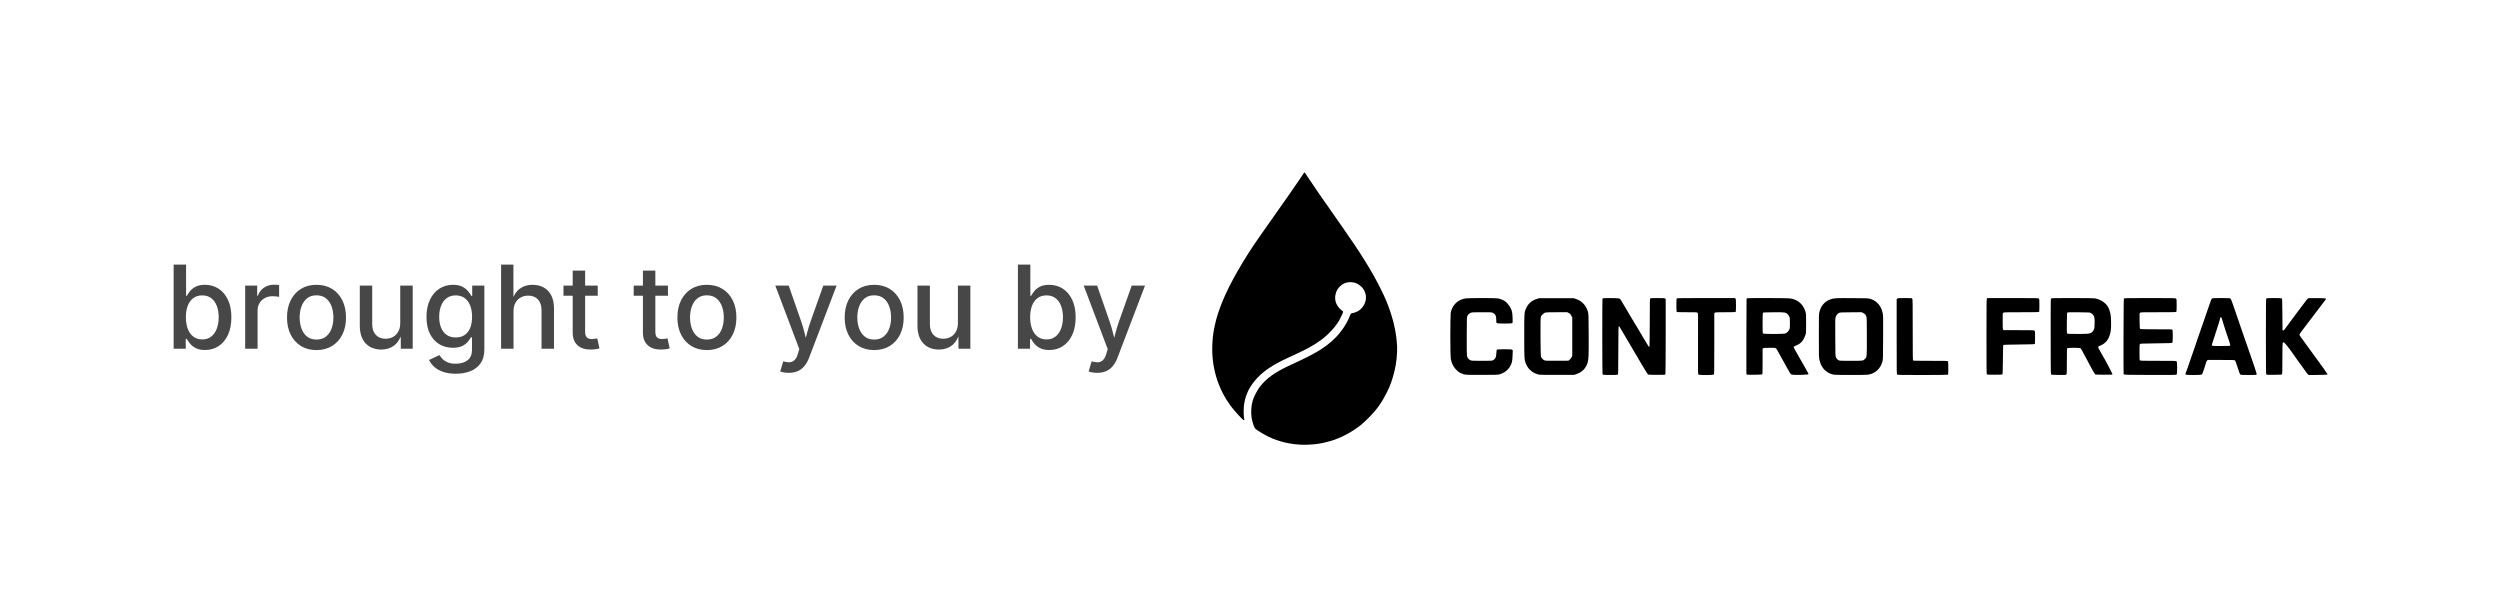
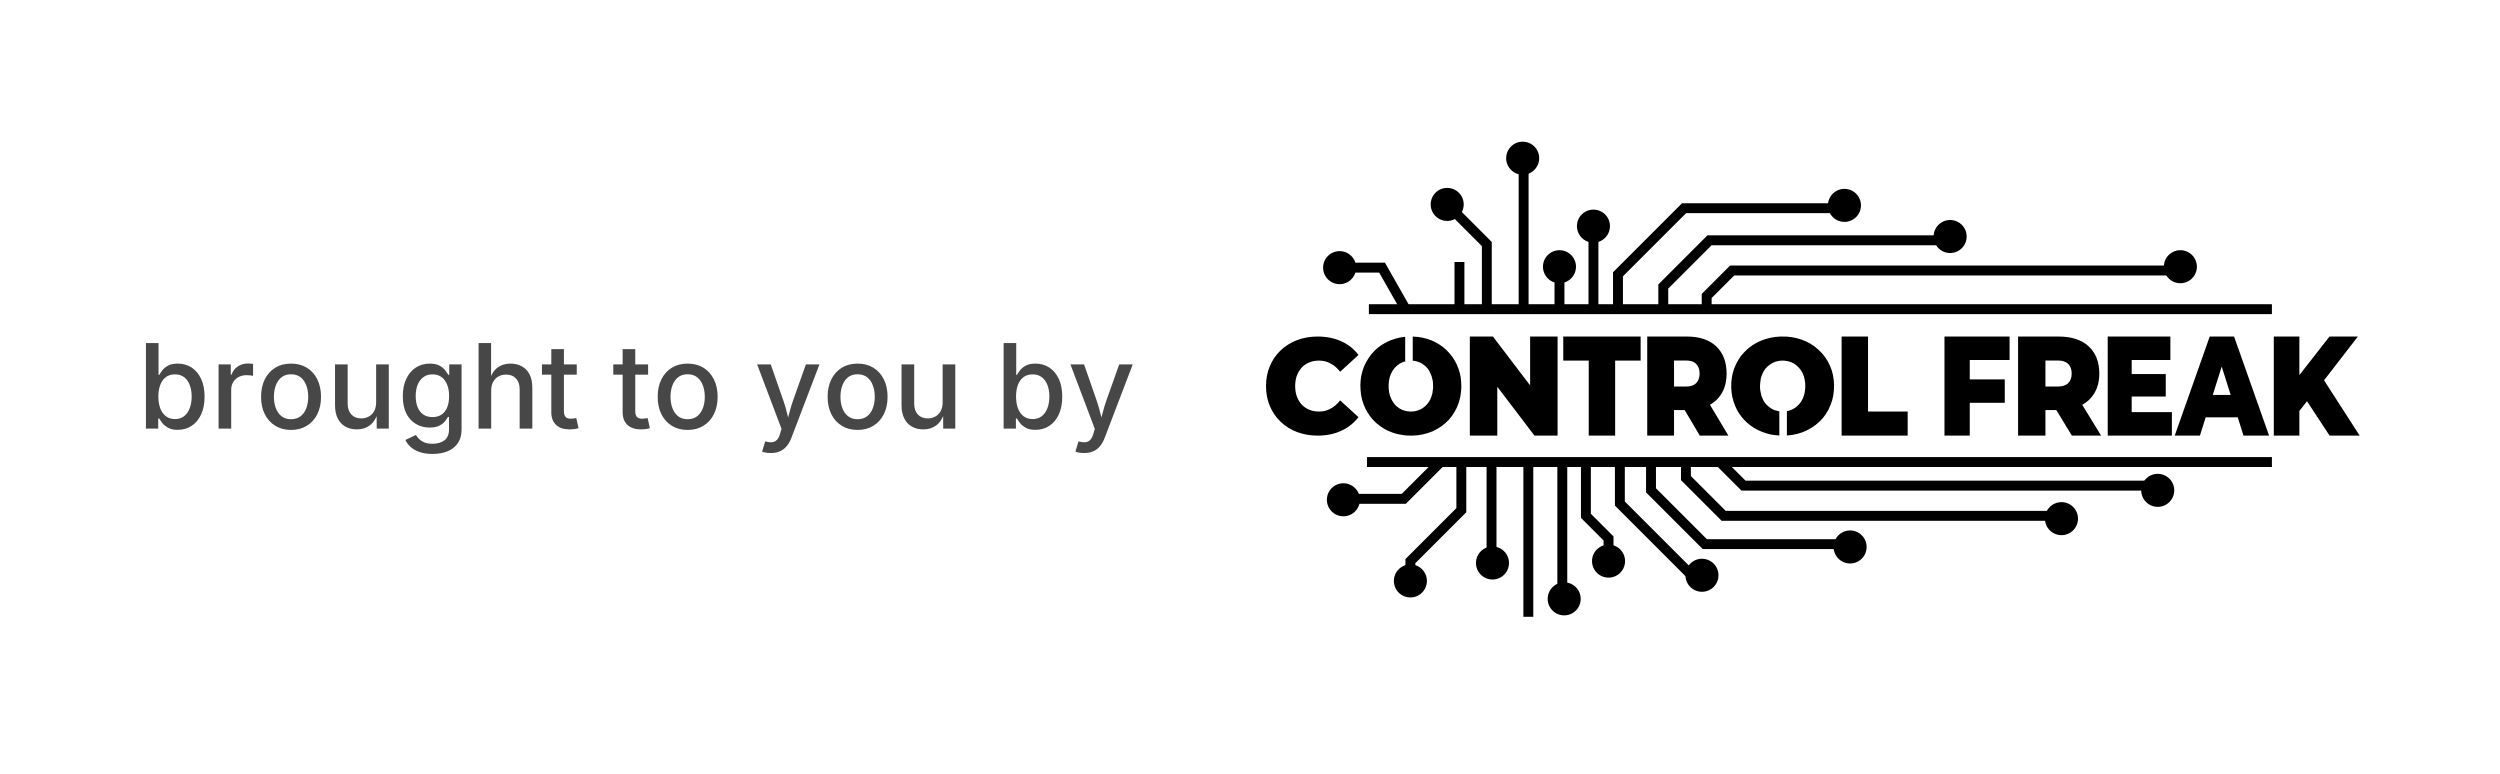
- <svg xmlns="http://www.w3.org/2000/svg" viewBox="0 0 605 149" width="605" height="149" role="img">
-   <path transform="translate(40,84.4)" fill="currentColor" opacity=".72" d="M9.608 0.304Q8.227 0.304 7.347 -0.17Q6.467 -0.643 5.969 -1.274Q5.471 -1.904 5.201 -2.392H4.952V0.0H2.022V-20.371H5.03V-12.796H5.201Q5.468 -13.273 5.953 -13.901Q6.438 -14.529 7.309 -15.003Q8.18 -15.477 9.606 -15.477Q11.449 -15.477 12.888 -14.547Q14.327 -13.617 15.16 -11.854Q15.993 -10.09 15.993 -7.606Q15.993 -5.136 15.173 -3.366Q14.353 -1.596 12.913 -0.646Q11.473 0.304 9.608 0.304ZM8.941 -2.259Q10.256 -2.259 11.141 -2.97Q12.026 -3.681 12.475 -4.898Q12.923 -6.115 12.923 -7.629Q12.923 -9.134 12.48 -10.328Q12.037 -11.523 11.152 -12.218Q10.267 -12.914 8.941 -12.914Q7.651 -12.914 6.768 -12.252Q5.884 -11.59 5.433 -10.407Q4.983 -9.223 4.983 -7.629Q4.983 -6.039 5.439 -4.829Q5.896 -3.619 6.784 -2.939Q7.673 -2.259 8.941 -2.259ZM19.331 0.0V-15.285H22.241V-12.83H22.405Q22.827 -14.076 23.882 -14.788Q24.937 -15.499 26.277 -15.499Q26.565 -15.499 26.937 -15.478Q27.31 -15.457 27.548 -15.426V-12.555Q27.384 -12.605 26.919 -12.661Q26.453 -12.717 25.973 -12.717Q24.931 -12.717 24.103 -12.276Q23.276 -11.835 22.807 -11.062Q22.338 -10.289 22.338 -9.28V0.0ZM36.586 0.318Q34.435 0.318 32.831 -0.667Q31.227 -1.653 30.341 -3.429Q29.455 -5.205 29.455 -7.557Q29.455 -9.942 30.341 -11.724Q31.227 -13.505 32.831 -14.491Q34.435 -15.477 36.586 -15.477Q38.75 -15.477 40.356 -14.491Q41.963 -13.505 42.849 -11.724Q43.735 -9.942 43.735 -7.557Q43.735 -5.205 42.849 -3.429Q41.963 -1.653 40.356 -0.667Q38.75 0.318 36.586 0.318ZM36.586 -2.225Q37.981 -2.225 38.892 -2.956Q39.803 -3.688 40.244 -4.901Q40.686 -6.114 40.686 -7.562Q40.686 -9.023 40.244 -10.243Q39.803 -11.464 38.892 -12.199Q37.981 -12.933 36.586 -12.933Q35.2 -12.933 34.3 -12.199Q33.399 -11.464 32.957 -10.249Q32.516 -9.034 32.516 -7.562Q32.516 -6.114 32.957 -4.901Q33.399 -3.688 34.3 -2.956Q35.2 -2.225 36.586 -2.225ZM52.28 0.191Q50.723 0.191 49.548 -0.463Q48.372 -1.117 47.722 -2.405Q47.071 -3.692 47.071 -5.573V-15.285H50.078V-5.948Q50.078 -4.298 50.944 -3.362Q51.81 -2.427 53.309 -2.427Q54.328 -2.427 55.129 -2.872Q55.929 -3.318 56.393 -4.173Q56.858 -5.028 56.858 -6.228V-15.285H59.876V0.0H56.998L56.978 -3.742H57.276Q56.6 -1.669 55.319 -0.739Q54.038 0.191 52.28 0.191ZM70.308 6.043Q68.541 6.043 67.243 5.595Q65.946 5.147 65.102 4.391Q64.258 3.634 63.827 2.714L66.332 1.532Q66.616 1.965 67.073 2.455Q67.53 2.945 68.304 3.282Q69.079 3.618 70.303 3.618Q72.046 3.618 73.134 2.795Q74.222 1.972 74.222 0.208V-2.771H73.96Q73.695 -2.274 73.208 -1.682Q72.72 -1.091 71.852 -0.663Q70.983 -0.236 69.585 -0.236Q67.79 -0.236 66.345 -1.085Q64.899 -1.933 64.055 -3.596Q63.211 -5.259 63.211 -7.696Q63.211 -10.135 64.051 -11.876Q64.891 -13.617 66.343 -14.547Q67.794 -15.477 69.625 -15.477Q71.04 -15.477 71.919 -15.008Q72.797 -14.54 73.296 -13.906Q73.796 -13.273 74.063 -12.796H74.273V-15.285H77.214V0.222Q77.214 2.223 76.305 3.514Q75.395 4.806 73.832 5.424Q72.268 6.043 70.308 6.043ZM70.286 -2.734Q71.567 -2.734 72.449 -3.33Q73.331 -3.927 73.788 -5.05Q74.244 -6.174 74.244 -7.741Q74.244 -9.279 73.793 -10.44Q73.343 -11.601 72.461 -12.258Q71.579 -12.914 70.286 -12.914Q68.962 -12.914 68.07 -12.224Q67.178 -11.534 66.73 -10.368Q66.282 -9.201 66.282 -7.741Q66.282 -6.25 66.736 -5.121Q67.19 -3.991 68.082 -3.363Q68.974 -2.734 70.286 -2.734ZM84.272 -9.057V0.0H81.265V-20.371H84.247V-11.543H83.853Q84.518 -13.593 85.788 -14.535Q87.058 -15.477 88.861 -15.477Q90.42 -15.477 91.594 -14.822Q92.768 -14.168 93.419 -12.886Q94.069 -11.604 94.069 -9.712V0.0H91.051V-9.337Q91.051 -10.988 90.191 -11.923Q89.331 -12.858 87.832 -12.858Q86.814 -12.858 86.007 -12.413Q85.2 -11.968 84.736 -11.119Q84.272 -10.271 84.272 -9.057ZM104.651 -15.285V-12.84H96.359V-15.285ZM98.592 -18.922H101.6V-4.135Q101.6 -3.208 101.986 -2.778Q102.372 -2.348 103.266 -2.348Q103.501 -2.348 103.883 -2.404Q104.265 -2.46 104.539 -2.515L105.072 -0.104Q104.588 0.055 104.04 0.127Q103.492 0.199 102.967 0.199Q100.878 0.199 99.735 -0.87Q98.592 -1.94 98.592 -3.887ZM121.645 -15.285V-12.84H113.354V-15.285ZM115.586 -18.922H118.594V-4.135Q118.594 -3.208 118.98 -2.778Q119.366 -2.348 120.261 -2.348Q120.495 -2.348 120.877 -2.404Q121.259 -2.46 121.533 -2.515L122.066 -0.104Q121.582 0.055 121.034 0.127Q120.486 0.199 119.961 0.199Q117.873 0.199 116.73 -0.87Q115.586 -1.94 115.586 -3.887ZM131.059 0.318Q128.907 0.318 127.304 -0.667Q125.7 -1.653 124.814 -3.429Q123.928 -5.205 123.928 -7.557Q123.928 -9.942 124.814 -11.724Q125.7 -13.505 127.304 -14.491Q128.907 -15.477 131.059 -15.477Q133.222 -15.477 134.829 -14.491Q136.436 -13.505 137.322 -11.724Q138.208 -9.942 138.208 -7.557Q138.208 -5.205 137.322 -3.429Q136.436 -1.653 134.829 -0.667Q133.222 0.318 131.059 0.318ZM131.059 -2.225Q132.454 -2.225 133.365 -2.956Q134.275 -3.688 134.717 -4.901Q135.159 -6.114 135.159 -7.562Q135.159 -9.023 134.717 -10.243Q134.275 -11.464 133.365 -12.199Q132.454 -12.933 131.059 -12.933Q129.673 -12.933 128.772 -12.199Q127.872 -11.464 127.43 -10.249Q126.988 -9.034 126.988 -7.562Q126.988 -6.114 127.43 -4.901Q127.872 -3.688 128.772 -2.956Q129.673 -2.225 131.059 -2.225ZM148.809 5.495 149.542 3.043 149.883 3.133Q150.662 3.332 151.284 3.241Q151.907 3.149 152.365 2.662Q152.822 2.174 153.095 1.191L153.427 0.07L147.621 -15.285H150.868L153.893 -6.597Q154.398 -5.148 154.733 -3.718Q155.067 -2.288 155.456 -0.867H154.537Q154.926 -2.288 155.289 -3.726Q155.653 -5.164 156.154 -6.597L159.238 -15.285H162.459L155.82 2.123Q155.355 3.345 154.68 4.17Q154.005 4.996 153.071 5.41Q152.137 5.824 150.904 5.824Q150.196 5.824 149.639 5.721Q149.082 5.618 148.809 5.495ZM171.542 0.318Q169.39 0.318 167.786 -0.667Q166.182 -1.653 165.296 -3.429Q164.41 -5.205 164.41 -7.557Q164.41 -9.942 165.296 -11.724Q166.182 -13.505 167.786 -14.491Q169.39 -15.477 171.542 -15.477Q173.705 -15.477 175.311 -14.491Q176.918 -13.505 177.804 -11.724Q178.69 -9.942 178.69 -7.557Q178.69 -5.205 177.804 -3.429Q176.918 -1.653 175.311 -0.667Q173.705 0.318 171.542 0.318ZM171.542 -2.225Q172.936 -2.225 173.847 -2.956Q174.758 -3.688 175.199 -4.901Q175.641 -6.114 175.641 -7.562Q175.641 -9.023 175.199 -10.243Q174.758 -11.464 173.847 -12.199Q172.936 -12.933 171.542 -12.933Q170.155 -12.933 169.255 -12.199Q168.354 -11.464 167.912 -10.249Q167.471 -9.034 167.471 -7.562Q167.471 -6.114 167.912 -4.901Q168.354 -3.688 169.255 -2.956Q170.155 -2.225 171.542 -2.225ZM187.235 0.191Q185.678 0.191 184.503 -0.463Q183.328 -1.117 182.677 -2.405Q182.026 -3.692 182.026 -5.573V-15.285H185.033V-5.948Q185.033 -4.298 185.899 -3.362Q186.765 -2.427 188.264 -2.427Q189.284 -2.427 190.084 -2.872Q190.885 -3.318 191.349 -4.173Q191.813 -5.028 191.813 -6.228V-15.285H194.831V0.0H191.953L191.933 -3.742H192.231Q191.555 -1.669 190.274 -0.739Q188.993 0.191 187.235 0.191ZM213.92 0.304Q212.54 0.304 211.66 -0.17Q210.78 -0.643 210.282 -1.274Q209.783 -1.904 209.514 -2.392H209.265V0.0H206.335V-20.371H209.342V-12.796H209.514Q209.781 -13.273 210.265 -13.901Q210.75 -14.529 211.621 -15.003Q212.493 -15.477 213.919 -15.477Q215.762 -15.477 217.2 -14.547Q218.639 -13.617 219.473 -11.854Q220.306 -10.09 220.306 -7.606Q220.306 -5.136 219.486 -3.366Q218.665 -1.596 217.225 -0.646Q215.785 0.304 213.92 0.304ZM213.253 -2.259Q214.568 -2.259 215.453 -2.97Q216.339 -3.681 216.787 -4.898Q217.235 -6.115 217.235 -7.629Q217.235 -9.134 216.793 -10.328Q216.35 -11.523 215.465 -12.218Q214.58 -12.914 213.253 -12.914Q211.963 -12.914 211.08 -12.252Q210.197 -11.59 209.746 -10.407Q209.295 -9.223 209.295 -7.629Q209.295 -6.039 209.752 -4.829Q210.208 -3.619 211.097 -2.939Q211.986 -2.259 213.253 -2.259ZM223.444 5.495 224.176 3.043 224.517 3.133Q225.296 3.332 225.919 3.241Q226.542 3.149 226.999 2.662Q227.457 2.174 227.73 1.191L228.062 0.07L222.256 -15.285H225.503L228.528 -6.597Q229.033 -5.148 229.367 -3.718Q229.702 -2.288 230.091 -0.867H229.172Q229.561 -2.288 229.924 -3.726Q230.288 -5.164 230.789 -6.597L233.873 -15.285H237.094L230.455 2.123Q229.99 3.345 229.315 4.17Q228.64 4.996 227.706 5.41Q226.772 5.824 225.539 5.824Q224.831 5.824 224.274 5.721Q223.717 5.618 223.444 5.495Z" />
-   <g transform="translate(291.7266,40) scale(0.28)" fill="currentColor">
-     <path fill-rule="evenodd" d="M94.25,241.11C98.73,240.67 102.76,239.83 108.62,238.12C117.10,235.64 126.32,230.74 134.25,224.50C135.69,223.36 138.86,220.43 141.30,217.98C148.00,211.22 152.24,205.28 156.66,196.48C159.73,190.35 161.19,186.30 163.38,177.75C164.91,171.79 165.91,162.21 165.62,156.38C165.14,146.91 163.31,137.26 160.22,127.95C157.49,119.75 155.60,115.19 151.48,106.88C144.04,91.85 133.81,75.37 118.12,53.12C116.27,50.51 112.55,45.17 109.84,41.25C107.13,37.33 103.43,32.04 101.62,29.50C99.82,26.96 97.66,23.86 96.83,22.62C89.42,11.55 86.23,6.83 86.00,6.56C85.57,6.07 85.26,6.19 84.80,7.02C84.39,7.77 81.52,11.97 73.13,24.12C69.25,29.75 66.62,33.48 59.76,43.15C57.90,45.77 55.14,49.69 53.62,51.87C52.11,54.04 49.59,57.63 48.02,59.85C33.30,80.60 20.98,102.02 14.37,118.38C12.12,123.93 9.92,130.57 8.88,134.88C6.93,143.01 6.33,146.92 5.96,153.99C4.89,174.19 10.63,193.24 22.47,208.86C24.99,212.18 31.80,219.63 32.79,220.14C33.66,220.60 33.72,220.38 33.33,218.16C32.82,215.22 32.91,208.84 33.52,205.62C34.95,198.09 37.36,192.84 42.20,186.75C48.47,178.86 57.64,172.49 72.00,166.04C86.62,159.47 93.54,155.73 100.12,150.82C106.43,146.12 112.56,139.44 115.66,133.88C116.92,131.62 119.00,127.10 119.00,126.63C119.00,126.43 118.40,125.82 117.67,125.28C113.14,121.94 111.12,116.50 112.48,111.28C113.19,108.55 113.94,107.11 115.63,105.29C118.32,102.39 121.43,101.00 125.25,101.00C128.97,101.00 132.03,102.30 134.88,105.10C138.08,108.24 139.41,112.92 138.34,117.23C137.39,121.05 134.71,124.55 131.39,126.29C130.00,127.02 127.80,127.75 126.99,127.75C125.95,127.75 125.40,128.42 124.51,130.75C122.08,137.13 116.85,144.76 111.33,149.99C102.80,158.07 95.33,162.56 74.54,172.11C59.92,178.82 52.61,184.01 46.66,191.90C44.70,194.51 41.79,200.15 40.90,203.07C39.53,207.58 39.13,213.41 39.87,218.21C40.30,221.08 41.87,226.08 42.68,227.19C43.92,228.88 52.95,234.21 57.75,236.08C63.11,238.18 66.95,239.31 71.82,240.25C79.11,241.64 86.06,241.91 94.25,241.11Z" />
-     <path transform="translate(206,109)" fill-rule="evenodd" d="M48.62,71.53C53.98,69.76 57.51,66.09 58.89,60.88C59.14,59.94 59.34,57.76 59.43,55.10L59.57,50.83L58.98,50.41C58.47,50.06 57.58,50.00 52.59,50.00C49.39,50.00 46.51,50.10 46.18,50.23C45.61,50.44 45.57,50.61 45.42,53.04C45.33,54.46 45.14,56.04 44.99,56.55C44.65,57.76 43.69,58.90 42.48,59.51C41.58,59.97 40.96,60.00 32.82,60.00C24.15,60.00 24.12,59.99 22.83,59.39C21.30,58.68 20.40,57.47 20.00,55.62C19.82,54.78 19.76,49.05 19.80,38.24C19.87,22.29 19.88,22.11 20.41,21.12C21.10,19.84 21.85,19.16 23.25,18.52C24.31,18.04 24.86,18.01 32.85,18.01C41.12,18.00 41.35,18.01 42.44,18.56C44.63,19.65 45.31,21.13 45.31,24.82C45.31,26.76 45.37,27.06 45.84,27.38C46.63,27.94 58.79,27.93 59.25,27.37C59.71,26.82 59.43,19.39 58.88,17.38C57.92,13.82 55.27,10.03 52.53,8.27C50.78,7.14 48.49,6.31 46.34,6.01C43.77,5.65 21.26,5.67 18.94,6.03C12.03,7.10 7.08,11.90 5.95,18.62C5.52,21.18 5.52,54.85 5.95,57.75C6.58,62.01 8.05,65.03 10.92,67.94C12.30,69.35 13.14,69.96 14.63,70.65C17.96,72.19 18.39,72.22 33.38,72.16C46.76,72.11 46.89,72.11 48.62,71.53ZM114.74,71.40C119.43,69.83 122.60,66.64 124.18,61.92C125.17,58.98 125.30,55.84 125.19,36.92C125.09,19.63 125.08,19.35 124.53,17.50C122.87,11.94 119.20,8.10 114.00,6.46L112.12,5.88L97.25,5.88L82.38,5.88L80.50,6.46C76.06,7.85 73.28,10.17 71.38,14.08C69.47,18.00 69.48,17.86 69.50,38.56C69.51,58.50 69.55,59.10 70.98,62.53C73.09,67.61 77.09,70.89 82.52,71.98C83.13,72.11 90.15,72.19 98.12,72.16L112.62,72.12L114.74,71.40ZM150.26,71.99C150.74,71.74 150.75,71.24 150.81,50.93C150.87,32.76 150.92,30.12 151.24,30.12C151.65,30.12 151.74,30.25 154.36,34.75C166.29,55.25 175.86,71.32 176.38,71.75C176.70,72.02 178.32,72.10 184.03,72.11C190.20,72.12 191.30,72.07 191.50,71.75C191.65,71.52 191.74,58.99 191.75,38.95L191.75,6.53L191.19,6.14C190.73,5.81 189.67,5.75 184.74,5.75C180.41,5.75 178.73,5.83 178.43,6.06C178.04,6.35 178.01,8.04 177.98,26.90C177.96,38.19 177.85,47.58 177.73,47.78C177.37,48.37 176.74,47.48 173.30,41.50C171.52,38.41 168.92,34.04 167.53,31.79C166.14,29.54 165.00,27.67 165.00,27.63C165.00,27.59 163.11,24.42 160.81,20.59C158.50,16.76 155.83,12.24 154.87,10.56C152.45,6.28 152.37,6.20 150.60,5.98C148.81,5.75 138.60,5.70 137.82,5.91C137.52,5.99 137.19,6.29 137.10,6.58C136.88,7.27 136.92,71.17 137.14,71.52C137.23,71.67 137.54,71.88 137.84,71.99C138.64,72.30 149.68,72.30 150.26,71.99ZM233.36,71.86C233.71,71.50 233.75,68.74 233.75,45.12L233.75,18.78L234.31,18.39C234.78,18.06 236.07,18.00 243.38,18.00C249.67,18.00 251.98,17.92 252.20,17.70C252.41,17.49 252.50,15.90 252.50,12.13C252.50,7.77 252.43,6.77 252.11,6.31L251.72,5.75L226.66,5.75C207.50,5.75 201.53,5.82 201.30,6.05C200.87,6.48 200.87,17.27 201.30,17.70C201.52,17.92 203.84,18.00 210.18,18.00C218.50,18.00 218.76,18.01 219.27,18.52C219.78,19.03 219.78,19.05 219.70,45.28C219.63,71.03 219.63,71.55 220.11,71.89C220.87,72.45 232.80,72.41 233.36,71.86ZM275.19,71.70C275.43,71.50 275.50,68.96 275.50,60.48L275.50,49.53L276.06,49.14C276.51,48.82 277.49,48.75 281.64,48.75C287.42,48.75 286.95,48.56 288.56,51.50C290.37,54.81 290.88,55.73 293.50,60.38C294.97,62.99 296.88,66.42 297.74,68.00C299.91,71.97 299.83,71.90 302.43,72.08C305.96,72.33 315.02,71.98 315.17,71.59C315.29,71.30 314.46,69.70 311.75,65.00C302.50,48.93 302.18,48.34 302.44,47.87C302.56,47.65 303.58,47.10 304.70,46.65C308.66,45.05 310.86,42.51 312.53,37.62C313.11,35.92 313.12,35.67 313.12,27.62C313.12,19.67 313.10,19.31 312.54,17.50C311.65,14.64 310.35,12.39 308.52,10.52C305.95,7.89 302.75,6.43 298.58,5.99C296.20,5.74 263.23,5.66 262.33,5.90C262.03,5.98 261.72,6.21 261.65,6.40C261.55,6.65 261.41,66.24 261.49,71.29C261.50,71.52 261.78,71.80 262.12,71.92C263.02,72.22 274.80,72.02 275.19,71.70ZM366.64,71.99C372.95,70.89 377.26,66.98 379.06,60.73C379.58,58.92 379.60,58.38 379.68,39.97C379.77,21.72 379.76,20.99 379.26,18.63C378.40,14.50 376.59,11.38 373.80,9.19C372.09,7.84 370.94,7.24 368.62,6.48C366.90,5.90 366.71,5.90 353.25,5.81C338.33,5.70 337.00,5.79 333.72,7.04C329.10,8.81 326.04,12.37 324.66,17.58C324.13,19.59 324.12,19.96 324.12,38.25C324.12,56.53 324.14,56.92 324.67,59.29C325.34,62.22 326.30,64.38 327.83,66.40C329.99,69.26 333.55,71.38 337.20,71.99C339.00,72.30 364.90,72.30 366.64,71.99ZM435.52,71.99C435.97,71.75 436.00,71.41 436.00,66.26C436.00,61.62 435.94,60.73 435.61,60.39C435.26,60.04 433.55,60.00 420.53,60.00C409.45,60.00 405.78,59.93 405.55,59.70C405.32,59.47 405.25,53.23 405.25,33.13C405.25,9.76 405.21,6.80 404.86,6.31C404.48,5.76 404.39,5.75 398.51,5.75C393.02,5.75 392.51,5.79 391.97,6.23L391.38,6.71L391.38,39.12C391.38,70.92 391.38,71.55 391.86,71.90C392.27,72.20 395.65,72.25 413.69,72.25C427.92,72.25 435.19,72.16 435.52,71.99ZM537.96,71.79C538.45,71.30 538.47,70.99 538.48,60.33C538.49,50.28 538.52,49.35 538.92,49.06C539.48,48.65 549.19,48.62 550.09,49.03C550.55,49.24 551.62,51.05 554.27,56.09C560.20,67.37 562.42,71.32 563.11,71.81C563.26,71.91 566.61,71.99 570.57,72.00C576.77,72.00 577.79,71.95 577.91,71.62C578.04,71.29 570.51,57.09 569.24,55.25C568.79,54.59 566.86,51.12 565.93,49.30C565.23,47.92 565.43,47.60 567.56,46.74C572.44,44.76 575.31,40.72 576.38,34.29C576.92,31.04 576.78,21.97 576.13,19.12C575.62,16.86 574.67,14.36 573.78,12.96C571.62,9.56 567.22,6.81 562.64,6.01C561.71,5.85 554.49,5.75 543.22,5.75C527.25,5.75 525.24,5.79 524.89,6.14C524.54,6.49 524.50,8.28 524.49,21.96C524.46,58.88 524.53,71.36 524.78,71.66C525.14,72.09 525.43,72.11 531.79,72.21C537.20,72.29 537.48,72.27 537.96,71.79ZM633.36,71.86C633.96,71.25 633.94,61.13 633.34,60.46C632.94,60.02 632.12,60.00 617.54,60.00C603.58,60.00 602.12,59.96 601.71,59.59C601.29,59.21 601.25,58.65 601.25,52.64C601.25,47.34 601.32,46.01 601.61,45.59C601.97,45.08 602.20,45.07 615.68,44.90C627.94,44.74 629.41,44.68 629.69,44.31C630.08,43.79 630.13,33.96 629.74,33.23C629.49,32.76 629.07,32.75 615.91,32.75C605.13,32.75 602.25,32.68 601.90,32.42C601.49,32.13 601.44,31.47 601.33,25.57C601.22,19.21 601.23,19.02 601.73,18.52C602.24,18.01 602.40,18.00 617.47,18.00C631.34,18.00 632.72,17.96 633.03,17.59C633.30,17.26 633.38,16.00 633.38,11.94C633.38,6.74 633.37,6.70 632.78,6.23C632.21,5.77 631.48,5.75 610.27,5.75C593.11,5.75 588.26,5.82 587.95,6.06C587.58,6.35 587.54,9.44 587.44,38.81C587.39,56.65 587.43,71.39 587.54,71.56C587.87,72.10 590.50,72.17 612.04,72.21C630.76,72.25 633.01,72.21 633.36,71.86ZM654.97,71.93C655.46,71.68 655.87,70.71 657.28,66.42C658.23,63.55 659.00,61.04 659.00,60.84C659.00,60.64 659.28,60.20 659.61,59.86L660.23,59.25L671.78,59.25C682.16,59.25 683.38,59.29 683.79,59.66C684.04,59.89 684.65,61.38 685.15,62.97C687.28,69.84 688.04,71.78 688.68,72.02C689.33,72.27 701.03,72.34 701.92,72.10C702.22,72.02 702.52,71.80 702.59,71.62C702.70,71.34 699.08,60.34 697.25,55.38C696.94,54.55 695.54,50.50 694.12,46.38C692.71,42.25 690.85,36.91 690.00,34.50C688.35,29.87 684.46,18.55 682.01,11.25C680.89,7.95 680.37,6.74 679.88,6.31C679.23,5.76 679.14,5.75 671.92,5.75C666.63,5.76 664.46,5.84 664.02,6.07C663.51,6.32 663.09,7.30 661.49,12.00C660.44,15.09 658.87,19.65 658.01,22.12C657.15,24.60 655.57,29.16 654.50,32.25C653.42,35.34 652.27,38.66 651.93,39.62C651.59,40.59 650.97,42.44 650.54,43.75C650.11,45.06 649.25,47.59 648.61,49.38C647.98,51.16 647.03,53.92 646.50,55.50C645.97,57.08 644.84,60.34 643.99,62.75C643.15,65.16 642.31,67.59 642.12,68.16C641.94,68.73 641.61,69.54 641.39,69.96C640.88,70.96 640.89,71.66 641.44,71.98C642.10,72.37 654.22,72.33 654.97,71.93ZM724.44,71.57C724.68,71.25 724.75,68.15 724.75,58.06C724.75,49.51 724.84,44.80 725.01,44.48C725.15,44.22 725.47,44.00 725.71,44.00C726.65,44.00 730.23,48.47 736.11,57.00C736.92,58.17 737.99,59.69 738.49,60.38C739.00,61.06 740.31,62.86 741.42,64.38C742.53,65.89 744.03,68.01 744.77,69.08C745.50,70.16 746.44,71.32 746.85,71.67L747.59,72.29L755.39,72.18C759.68,72.12 763.31,71.99 763.47,71.89C763.62,71.80 763.75,71.62 763.75,71.51C763.75,71.39 762.31,69.29 760.55,66.83C755.27,59.49 743.08,42.72 740.79,39.65C740.08,38.70 739.50,37.69 739.50,37.40C739.51,37.11 740.38,35.73 741.44,34.32C742.50,32.92 746.01,28.31 749.24,24.07C754.43,17.26 761.24,8.28 762.23,6.95C762.94,5.99 762.36,5.90 755.12,5.79C751.34,5.74 747.88,5.76 747.42,5.85C746.69,5.99 746.02,6.78 741.36,13.03C738.48,16.90 734.27,22.55 732.00,25.60C729.73,28.64 727.45,31.73 726.93,32.46C726.20,33.47 725.85,33.76 725.43,33.70L724.88,33.62L724.75,20.04C724.63,6.96 724.61,6.45 724.14,6.10C723.75,5.82 722.42,5.75 717.53,5.75C712.19,5.75 711.36,5.80 710.96,6.16C710.52,6.56 710.50,7.91 710.50,39.01C710.50,64.65 710.57,71.49 710.81,71.69C711.32,72.10 711.79,72.13 718.10,72.06C723.39,72.00 724.16,71.94 724.44,71.57ZM482.76,71.62C483.00,71.33 483.10,68.36 483.19,58.93C483.27,50.14 483.38,46.54 483.59,46.33C483.80,46.12 487.53,46.00 497.24,45.89C507.42,45.78 510.65,45.67 510.80,45.43C510.90,45.26 510.99,42.68 511.00,39.70C511.00,34.38 510.99,34.27 510.44,33.89C509.96,33.55 508.24,33.50 496.83,33.50L483.78,33.50L483.39,32.94C483.06,32.47 483.00,31.34 483.00,25.58C483.00,18.83 483.00,18.78 483.56,18.39C484.04,18.05 485.94,18.00 499.13,18.00C510.48,18.00 514.22,17.93 514.45,17.70C514.66,17.49 514.75,15.88 514.75,12.08C514.75,7.08 514.72,6.72 514.25,6.25C513.76,5.76 513.42,5.75 491.76,5.75L469.78,5.75L469.39,6.31C469.04,6.80 469.00,10.33 469.00,39.13C469.00,63.90 469.07,71.47 469.30,71.70C469.52,71.92 471.36,72.00 476.02,72.00C481.47,72.00 482.49,71.94 482.76,71.62ZM86.87,59.54C85.64,58.97 84.38,57.57 83.97,56.32C83.54,55.00 83.36,24.50 83.77,22.54C84.01,21.40 84.27,20.95 85.34,19.89C86.15,19.08 87.01,18.50 87.65,18.30C88.38,18.09 91.35,18.00 97.69,18.00L106.69,18.00L108.03,18.70C109.18,19.30 109.49,19.63 110.19,20.97L111.00,22.54L111.00,39.10L111.00,55.66L110.31,57.01C109.93,57.74 109.19,58.69 108.66,59.11L107.70,59.88L97.79,59.94C88.62,59.99 87.80,59.96 86.87,59.54ZM341.38,59.61C340.18,58.99 339.31,58.02 338.83,56.78C338.42,55.72 338.38,54.23 338.31,39.47C338.23,23.56 338.24,23.30 338.76,21.91C339.31,20.42 340.29,19.27 341.59,18.56C342.29,18.17 343.44,18.12 351.75,18.05L361.12,17.98L362.50,18.68C363.99,19.43 364.82,20.44 365.30,22.10C365.52,22.85 365.60,27.45 365.61,39.12C365.63,56.94 365.64,56.81 363.93,58.43C362.24,60.03 362.48,60.00 351.82,60.00C343.53,60.00 342.02,59.94 341.38,59.61ZM664.19,46.98C663.47,46.56 663.16,47.69 668.00,33.00C670.13,26.50 670.64,24.84 670.89,23.42C671.06,22.45 671.59,21.99 672.01,22.41C672.14,22.54 672.59,23.88 673.01,25.38C673.44,26.89 674.05,28.91 674.37,29.88C674.69,30.84 675.52,33.37 676.21,35.50C676.91,37.63 677.99,40.88 678.63,42.71C679.26,44.55 679.74,46.29 679.70,46.59C679.63,47.12 679.59,47.13 672.12,47.18C667.34,47.22 664.47,47.15 664.19,46.98ZM275.89,36.36C275.55,36.02 275.50,34.86 275.50,27.42C275.51,22.48 275.61,18.72 275.74,18.50C275.95,18.18 277.27,18.11 284.55,18.04C290.26,17.99 293.56,18.06 294.42,18.25C296.26,18.65 297.55,19.68 298.41,21.42C299.12,22.86 299.12,22.93 299.12,27.38C299.12,31.60 299.09,31.95 298.53,33.08C297.75,34.67 296.47,35.88 295.06,36.36C293.34,36.94 276.48,36.94 275.89,36.36ZM538.72,36.33C538.44,36.00 538.39,34.33 538.46,27.27C538.54,19.57 538.59,18.59 538.96,18.30C539.29,18.04 541.35,17.99 548.75,18.05C558.02,18.12 558.14,18.13 559.31,18.71C560.77,19.44 561.89,20.91 562.26,22.60C562.44,23.37 562.51,25.47 562.46,27.88C562.38,31.68 562.34,31.95 561.66,33.33C561.19,34.29 560.63,34.99 560.00,35.40C558.09,36.67 557.36,36.75 547.87,36.75C539.96,36.75 539.03,36.71 538.72,36.33Z" />
-   </g>
+ <svg xmlns="http://www.w3.org/2000/svg" viewBox="0 0 553 171" width="553" height="171" role="img" aria-label="brought to you by Control Freak">
+   <path transform="translate(30.4,94.8)" fill="currentColor" opacity=".72" d="M8.92 0.28Q7.64 0.28 6.82 -0.16Q6.01 -0.6 5.54 -1.18Q5.08 -1.77 4.83 -2.22H4.6V0H1.88V-18.92H4.67V-11.88H4.83Q5.08 -12.32 5.53 -12.91Q5.98 -13.49 6.79 -13.93Q7.6 -14.37 8.92 -14.37Q10.63 -14.37 11.97 -13.51Q13.3 -12.64 14.08 -11.01Q14.85 -9.37 14.85 -7.06Q14.85 -4.77 14.09 -3.13Q13.33 -1.48 11.99 -0.6Q10.65 0.28 8.92 0.28ZM8.3 -2.1Q9.52 -2.1 10.35 -2.76Q11.17 -3.42 11.58 -4.55Q12 -5.68 12 -7.08Q12 -8.48 11.59 -9.59Q11.18 -10.7 10.36 -11.35Q9.53 -11.99 8.3 -11.99Q7.1 -11.99 6.28 -11.38Q5.46 -10.76 5.05 -9.66Q4.63 -8.56 4.63 -7.08Q4.63 -5.61 5.05 -4.48Q5.47 -3.36 6.3 -2.73Q7.13 -2.1 8.3 -2.1Z M17.95 0V-14.19H20.65V-11.91H20.81Q21.2 -13.07 22.18 -13.73Q23.16 -14.39 24.4 -14.39Q24.67 -14.39 25.01 -14.37Q25.36 -14.35 25.58 -14.32V-11.66Q25.43 -11.7 25 -11.76Q24.56 -11.81 24.12 -11.81Q23.15 -11.81 22.38 -11.4Q21.61 -10.99 21.18 -10.27Q20.74 -9.55 20.74 -8.62V0Z M33.97 0.3Q31.97 0.3 30.49 -0.62Q29 -1.53 28.17 -3.18Q27.35 -4.83 27.35 -7.02Q27.35 -9.23 28.17 -10.89Q29 -12.54 30.49 -13.46Q31.97 -14.37 33.97 -14.37Q35.98 -14.37 37.47 -13.46Q38.97 -12.54 39.79 -10.89Q40.61 -9.23 40.61 -7.02Q40.61 -4.83 39.79 -3.18Q38.97 -1.53 37.47 -0.62Q35.98 0.3 33.97 0.3ZM33.97 -2.07Q35.27 -2.07 36.11 -2.75Q36.96 -3.42 37.37 -4.55Q37.78 -5.68 37.78 -7.02Q37.78 -8.38 37.37 -9.51Q36.96 -10.65 36.11 -11.33Q35.27 -12.01 33.97 -12.01Q32.69 -12.01 31.85 -11.33Q31.01 -10.65 30.6 -9.52Q30.19 -8.39 30.19 -7.02Q30.19 -5.68 30.6 -4.55Q31.01 -3.42 31.85 -2.75Q32.69 -2.07 33.97 -2.07Z M48.55 0.18Q47.1 0.18 46.01 -0.43Q44.92 -1.04 44.31 -2.23Q43.71 -3.43 43.71 -5.18V-14.19H46.5V-5.52Q46.5 -3.99 47.31 -3.12Q48.11 -2.25 49.5 -2.25Q50.45 -2.25 51.19 -2.67Q51.93 -3.08 52.37 -3.87Q52.8 -4.67 52.8 -5.78V-14.19H55.6V0H52.93L52.91 -3.47H53.19Q52.56 -1.55 51.37 -0.69Q50.18 0.18 48.55 0.18Z M65.29 5.61Q63.65 5.61 62.44 5.2Q61.24 4.78 60.45 4.08Q59.67 3.37 59.27 2.52L61.59 1.42Q61.86 1.82 62.28 2.28Q62.71 2.73 63.43 3.05Q64.14 3.36 65.28 3.36Q66.9 3.36 67.91 2.6Q68.92 1.83 68.92 0.19V-2.57H68.68Q68.43 -2.11 67.98 -1.56Q67.53 -1.01 66.72 -0.62Q65.91 -0.22 64.62 -0.22Q62.95 -0.22 61.61 -1.01Q60.26 -1.8 59.48 -3.34Q58.7 -4.88 58.7 -7.15Q58.7 -9.41 59.48 -11.03Q60.26 -12.64 61.6 -13.51Q62.95 -14.37 64.65 -14.37Q65.97 -14.37 66.78 -13.94Q67.6 -13.5 68.06 -12.91Q68.52 -12.32 68.77 -11.88H68.97V-14.19H71.7V0.21Q71.7 2.06 70.85 3.26Q70.01 4.46 68.56 5.04Q67.11 5.61 65.29 5.61ZM65.27 -2.54Q66.46 -2.54 67.27 -3.09Q68.09 -3.65 68.52 -4.69Q68.94 -5.73 68.94 -7.19Q68.94 -8.62 68.52 -9.69Q68.1 -10.77 67.28 -11.38Q66.47 -11.99 65.27 -11.99Q64.04 -11.99 63.21 -11.35Q62.38 -10.71 61.96 -9.63Q61.55 -8.54 61.55 -7.19Q61.55 -5.8 61.97 -4.75Q62.39 -3.71 63.22 -3.12Q64.05 -2.54 65.27 -2.54Z M78.25 -8.41V0H75.46V-18.92H78.23V-10.72H77.86Q78.48 -12.62 79.66 -13.5Q80.84 -14.37 82.51 -14.37Q83.96 -14.37 85.05 -13.76Q86.14 -13.16 86.75 -11.97Q87.35 -10.78 87.35 -9.02V0H84.55V-8.67Q84.55 -10.2 83.75 -11.07Q82.95 -11.94 81.56 -11.94Q80.61 -11.94 79.86 -11.53Q79.11 -11.11 78.68 -10.32Q78.25 -9.54 78.25 -8.41Z M97.18 -14.19V-11.92H89.48V-14.19ZM91.55 -17.57H94.34V-3.84Q94.34 -2.98 94.7 -2.58Q95.06 -2.18 95.89 -2.18Q96.11 -2.18 96.46 -2.23Q96.82 -2.28 97.07 -2.33L97.57 -0.1Q97.12 0.05 96.61 0.12Q96.1 0.18 95.61 0.18Q93.67 0.18 92.61 -0.81Q91.55 -1.8 91.55 -3.61Z  M112.96 -14.19V-11.92H105.26V-14.19ZM107.33 -17.57H110.12V-3.84Q110.12 -2.98 110.48 -2.58Q110.84 -2.18 111.67 -2.18Q111.89 -2.18 112.24 -2.23Q112.6 -2.28 112.85 -2.33L113.35 -0.1Q112.9 0.05 112.39 0.12Q111.88 0.18 111.39 0.18Q109.45 0.18 108.39 -0.81Q107.33 -1.8 107.33 -3.61Z M121.7 0.3Q119.7 0.3 118.21 -0.62Q116.72 -1.53 115.9 -3.18Q115.08 -4.83 115.08 -7.02Q115.08 -9.23 115.9 -10.89Q116.72 -12.54 118.21 -13.46Q119.7 -14.37 121.7 -14.37Q123.71 -14.37 125.2 -13.46Q126.69 -12.54 127.51 -10.89Q128.34 -9.23 128.34 -7.02Q128.34 -4.83 127.51 -3.18Q126.69 -1.53 125.2 -0.62Q123.71 0.3 121.7 0.3ZM121.7 -2.07Q122.99 -2.07 123.84 -2.75Q124.68 -3.42 125.09 -4.55Q125.5 -5.68 125.5 -7.02Q125.5 -8.38 125.09 -9.51Q124.68 -10.65 123.84 -11.33Q122.99 -12.01 121.7 -12.01Q120.41 -12.01 119.57 -11.33Q118.74 -10.65 118.33 -9.52Q117.92 -8.39 117.92 -7.02Q117.92 -5.68 118.33 -4.55Q118.74 -3.42 119.57 -2.75Q120.41 -2.07 121.7 -2.07Z  M138.18 5.1 138.86 2.83 139.18 2.91Q139.9 3.09 140.48 3.01Q141.06 2.92 141.48 2.47Q141.91 2.02 142.16 1.11L142.47 0.06L137.08 -14.19H140.09L142.9 -6.13Q143.37 -4.78 143.68 -3.45Q143.99 -2.12 144.35 -0.81H143.5Q143.86 -2.12 144.2 -3.46Q144.53 -4.8 145 -6.13L147.86 -14.19H150.86L144.69 1.97Q144.26 3.11 143.63 3.87Q143 4.64 142.14 5.02Q141.27 5.41 140.13 5.41Q139.47 5.41 138.95 5.31Q138.43 5.22 138.18 5.1Z M159.29 0.3Q157.29 0.3 155.8 -0.62Q154.31 -1.53 153.49 -3.18Q152.67 -4.83 152.67 -7.02Q152.67 -9.23 153.49 -10.89Q154.31 -12.54 155.8 -13.46Q157.29 -14.37 159.29 -14.37Q161.3 -14.37 162.79 -13.46Q164.28 -12.54 165.1 -10.89Q165.93 -9.23 165.93 -7.02Q165.93 -4.83 165.1 -3.18Q164.28 -1.53 162.79 -0.62Q161.3 0.3 159.29 0.3ZM159.29 -2.07Q160.58 -2.07 161.43 -2.75Q162.28 -3.42 162.69 -4.55Q163.1 -5.68 163.1 -7.02Q163.1 -8.38 162.69 -9.51Q162.28 -10.65 161.43 -11.33Q160.58 -12.01 159.29 -12.01Q158 -12.01 157.17 -11.33Q156.33 -10.65 155.92 -9.52Q155.51 -8.39 155.51 -7.02Q155.51 -5.68 155.92 -4.55Q156.33 -3.42 157.17 -2.75Q158 -2.07 159.29 -2.07Z M173.86 0.18Q172.42 0.18 171.32 -0.43Q170.23 -1.04 169.63 -2.23Q169.02 -3.43 169.02 -5.18V-14.19H171.82V-5.52Q171.82 -3.99 172.62 -3.12Q173.42 -2.25 174.82 -2.25Q175.76 -2.25 176.51 -2.67Q177.25 -3.08 177.68 -3.87Q178.11 -4.67 178.11 -5.78V-14.19H180.91V0H178.24L178.22 -3.47H178.5Q177.87 -1.55 176.68 -0.69Q175.49 0.18 173.86 0.18Z  M198.64 0.28Q197.36 0.28 196.54 -0.16Q195.72 -0.6 195.26 -1.18Q194.8 -1.77 194.55 -2.22H194.32V0H191.6V-18.92H194.39V-11.88H194.55Q194.8 -12.32 195.25 -12.91Q195.7 -13.49 196.51 -13.93Q197.31 -14.37 198.64 -14.37Q200.35 -14.37 201.69 -13.51Q203.02 -12.64 203.8 -11.01Q204.57 -9.37 204.57 -7.06Q204.57 -4.77 203.81 -3.13Q203.05 -1.48 201.71 -0.6Q200.37 0.28 198.64 0.28ZM198.02 -2.1Q199.24 -2.1 200.06 -2.76Q200.89 -3.42 201.3 -4.55Q201.72 -5.68 201.72 -7.08Q201.72 -8.48 201.31 -9.59Q200.9 -10.7 200.07 -11.35Q199.25 -11.99 198.02 -11.99Q196.82 -11.99 196 -11.38Q195.18 -10.76 194.76 -9.66Q194.35 -8.56 194.35 -7.08Q194.35 -5.61 194.77 -4.48Q195.19 -3.36 196.02 -2.73Q196.84 -2.1 198.02 -2.1Z M207.48 5.1 208.16 2.83 208.48 2.91Q209.2 3.09 209.78 3.01Q210.36 2.92 210.79 2.47Q211.21 2.02 211.46 1.11L211.77 0.06L206.38 -14.19H209.4L212.2 -6.13Q212.67 -4.78 212.98 -3.45Q213.29 -2.12 213.66 -0.81H212.8Q213.16 -2.12 213.5 -3.46Q213.84 -4.8 214.3 -6.13L217.17 -14.19H220.16L213.99 1.97Q213.56 3.11 212.94 3.87Q212.31 4.64 211.44 5.02Q210.57 5.41 209.43 5.41Q208.77 5.41 208.25 5.31Q207.74 5.22 207.48 5.1Z" />
+   <svg x="279.2" y="30.4" width="243.6" height="110" viewBox="55.0 147.0 1167.0 527.0" style="color:currentColor">
+     <g fill="currentColor">
+       <path d="M113.6 463Q101.9 463 91.9 459.2Q81.8 455.4 74.5 448.3Q67.1 441.3 63.1 431.7Q59 422.1 59 410.5Q59 398.9 63.1 389.3Q67.1 379.7 74.5 372.7Q81.9 365.6 91.9 361.8Q101.9 358 113.6 358Q127.7 358 138.7 363Q149.8 368 157 377.5L137.6 395.3Q133.1 389.6 127.5 386.6Q122 383.5 115.2 383.5Q109.5 383.5 104.9 385.4Q100.3 387.3 96.9 390.8Q93.6 394.4 91.7 399.4Q89.9 404.4 89.9 410.5Q89.9 416.6 91.7 421.6Q93.6 426.6 96.9 430.2Q100.3 433.7 104.9 435.6Q109.5 437.5 115.2 437.5Q122 437.5 127.5 434.4Q133.1 431.4 137.6 425.7L157 443.4Q149.8 452.8 138.7 457.9Q127.7 463 113.6 463Z M213.9 463.0 220.0 462.6 225.3 461.7 230.4 460.3 235.4 458.5 240.3 456.0 244.9 453.1 249.0 449.8 252.9 446.1 256.2 441.9 259.1 437.4 261.6 432.5 263.4 427.6 264.8 422.5 265.6 417.1 266.0 411.5 265.8 405.9 265.3 401.0 264.3 396.4 262.9 391.9 261.1 387.5 258.9 383.3 256.3 379.3 253.3 375.6 250.0 372.1 246.4 369.0 242.5 366.3 238.3 363.9 233.9 361.9 229.5 360.4 224.3 359.1 219.6 358.4 214.5 358.0 214.5 383.6 217.1 383.9 219.9 384.7 222.7 385.8 224.8 387.0 227.2 388.8 229.0 390.4 230.5 392.2 232.1 394.6 234.4 399.7 235.8 405.3 236.0 408.4 236.1 412.3 235.3 418.3 234.3 421.6 233.1 424.5 231.7 427.1 229.9 429.5 227.9 431.6 225.5 433.5 223.5 434.8 220.8 436.0 217.9 436.9 215.0 437.4 211.9 437.5 208.8 437.2 205.9 436.6 203.1 435.6 200.5 434.2 198.0 432.4 195.8 430.4 193.7 427.6 191.9 424.5 190.5 421.1 189.6 417.7 189.1 414.2 188.9 409.7 189.2 405.9 189.9 401.8 191.2 397.9 192.9 394.6 195.3 391.3 197.8 388.8 200.7 386.7 204.0 385.1 207.6 384.0 206.5 384.0 206.5 358.3 201.2 359.0 196.0 360.3 191.0 362.0 186.6 364.0 181.9 366.7 178.0 369.5 174.5 372.6 170.8 376.6 168.0 380.4 165.2 385.0 162.8 389.9 161.3 394.3 160.0 399.4 159.3 404.2 159.0 409.2 159.2 414.8 159.7 419.6 160.8 424.9 162.4 429.9 164.3 434.3 166.6 438.5 169.3 442.5 172.3 446.1 176.1 449.9 180.3 453.2 184.3 455.8 188.6 458.0 193.6 460.0 198.1 461.3 203.4 462.3 208.2 462.9Z M275 463V358H299.5L350.4 424.9H338.9V358H368V463H343.5L292.6 396.1H304.1V463Z M401 463V383.5H374V358H456V383.5H429V463Z M463 463V358H504.8Q525.3 358 536.2 368.5Q547.1 379 547.1 397.2Q547.1 409.2 542.1 417.9Q537 426.6 527.8 431.2Q518.6 435.9 505.9 435.9H478.7L491.4 422.3V463ZM518.7 463 496.1 424.8H526.2L549 463ZM491.4 425.9 478.7 411H504.2Q511.4 411 514.9 407.3Q518.5 403.6 518.5 397.2Q518.5 390.7 514.9 387.1Q511.4 383.4 504.2 383.4H478.7L491.4 368.5Z M611.0 462.9 616.5 462.3 622.3 461.1 627.3 459.5 632.3 457.4 637.0 454.7 641.4 451.7 645.5 448.2 649.2 444.3 652.4 440.0 655.1 435.4 657.3 430.4 659.0 425.5 660.2 420.3 660.8 414.8 661.0 409.2 660.6 403.6 659.7 398.3 658.5 393.7 656.6 388.8 654.2 384.0 651.2 379.5 648.2 375.7 644.4 371.9 640.3 368.5 635.9 365.6 631.6 363.3 626.6 361.3 621.6 359.8 616.3 358.7 610.9 358.1 604.5 358.0 599.0 358.4 593.7 359.3 588.6 360.6 583.5 362.4 578.6 364.8 574.5 367.2 570.2 370.4 566.3 374.1 562.7 378.1 560.0 382.0 557.4 386.7 555.2 391.7 553.8 396.1 552.8 400.7 552.1 406.2 552.0 411.8 552.4 417.4 553.2 422.1 554.4 426.7 556.0 431.1 558.0 435.5 560.1 439.1 562.9 443.0 565.6 446.2 569.0 449.5 572.2 452.1 576.1 454.8 580.3 457.1 584.9 459.1 589.3 460.6 593.8 461.8 598.6 462.5 603.0 462.9 603.0 437.3 598.2 436.1 596.1 435.2 593.5 433.7 591.6 432.2 589.4 430.2 587.5 427.9 586.2 425.9 584.0 420.9 582.8 415.2 582.5 412.1 582.6 408.3 583.4 402.3 584.2 399.6 585.4 396.7 586.8 394.1 588.6 391.7 590.6 389.6 593.0 387.7 595.5 386.2 598.2 384.9 601.1 384.1 604.0 383.6 607.1 383.5 610.2 383.8 613.1 384.4 615.9 385.3 618.5 386.7 621.0 388.4 623.6 390.9 625.8 393.6 627.6 396.7 629.0 400.1 629.8 403.4 630.4 407.6 630.5 412.1 630.1 415.8 629.3 419.8 627.9 423.7 626.1 426.9 624.0 429.7 621.0 432.6 618.0 434.6 614.8 436.1 611.0 437.1Z M669 463V358H697V437.5H739V463Z M778 463V358H847V382.9H804.8V463ZM803 428.2V403.4H841.9V428.2Z M856 463V358H898.8Q919.8 358 930.9 368.5Q942.1 379 942.1 397.2Q942.1 409.2 936.9 417.9Q931.8 426.6 922.3 431.2Q912.9 435.9 899.9 435.9H872.1L885 422.3V463ZM913 463 889.8 424.8H920.6L944 463ZM885 425.9 872.1 411H898.1Q905.5 411 909.2 407.3Q912.8 403.6 912.8 397.2Q912.8 390.7 909.2 387.1Q905.5 383.4 898.1 383.4H872.1L885 368.5Z M951 463V358H1017.4V382.9H976.4V438.1H1019V463ZM974.6 421.6V397.8H1012.5V421.6Z M1022 463 1059.1 358H1084.9L1122 463H1094.9L1066.7 373.7H1076.9L1048.7 463ZM1043.2 443.6 1049.9 419.9H1089.9L1096.6 443.6Z M1151.6 440.1 1150.1 404 1186 358H1216.1L1178.3 406.9L1163 425.5ZM1127 463V358H1154.1V463ZM1186.1 463 1158.5 420.9 1176.4 398.4 1218 463Z" />
+       <circle cx="331" cy="169" r="17.5" />
+       <circle cx="251" cy="218" r="17.5" />
+       <circle cx="672" cy="219" r="17.5" />
+       <circle cx="406" cy="241" r="17.5" />
+       <circle cx="784" cy="252" r="17.5" />
+       <circle cx="370" cy="284" r="17.5" />
+       <circle cx="1028" cy="284" r="17.5" />
+       <circle cx="137" cy="285" r="17.5" />
+       <circle cx="1004" cy="521" r="17.5" />
+       <circle cx="141" cy="531" r="17.5" />
+       <circle cx="902" cy="551" r="17.5" />
+       <circle cx="678" cy="581" r="17.5" />
+       <circle cx="422" cy="596" r="17.5" />
+       <circle cx="299" cy="598" r="17.5" />
+       <circle cx="521" cy="611" r="17.5" />
+       <circle cx="212" cy="617" r="17.5" />
+       <circle cx="375" cy="636" r="17.5" />
+     </g>
+     <g fill="none" stroke="currentColor" stroke-width="10.5" stroke-linejoin="miter" stroke-linecap="butt">
+       <path d="M168 329H1125" />
+       <path d="M166 491H1125" />
+       <path d="M137 285H182L207 329" />
+       <path d="M251 218L293 260V329" />
+       <path d="M264 279V329" />
+       <path d="M332 169V329" />
+       <path d="M370 284V329" />
+       <path d="M406 241V329" />
+       <path d="M432 329V292L502 222H672" />
+       <path d="M480 329V305L529 256H784" />
+       <path d="M526 329V315L553 288H1028" />
+       <path d="M141 530H205L243 492" />
+       <path d="M266 493V542L212 596V617" />
+       <path d="M298 493V598" />
+       <path d="M337 493V655" />
+       <path d="M373 493V636" />
+       <path d="M398 493V548L422 572V596" />
+       <path d="M434 493V535L510 611H521" />
+       <path d="M467 493V521L524 578H678" />
+       <path d="M504 493V508L544 548H902" />
+       <path d="M1004 516H565L541 492" />
+     </g>
+   </svg>
</svg>
